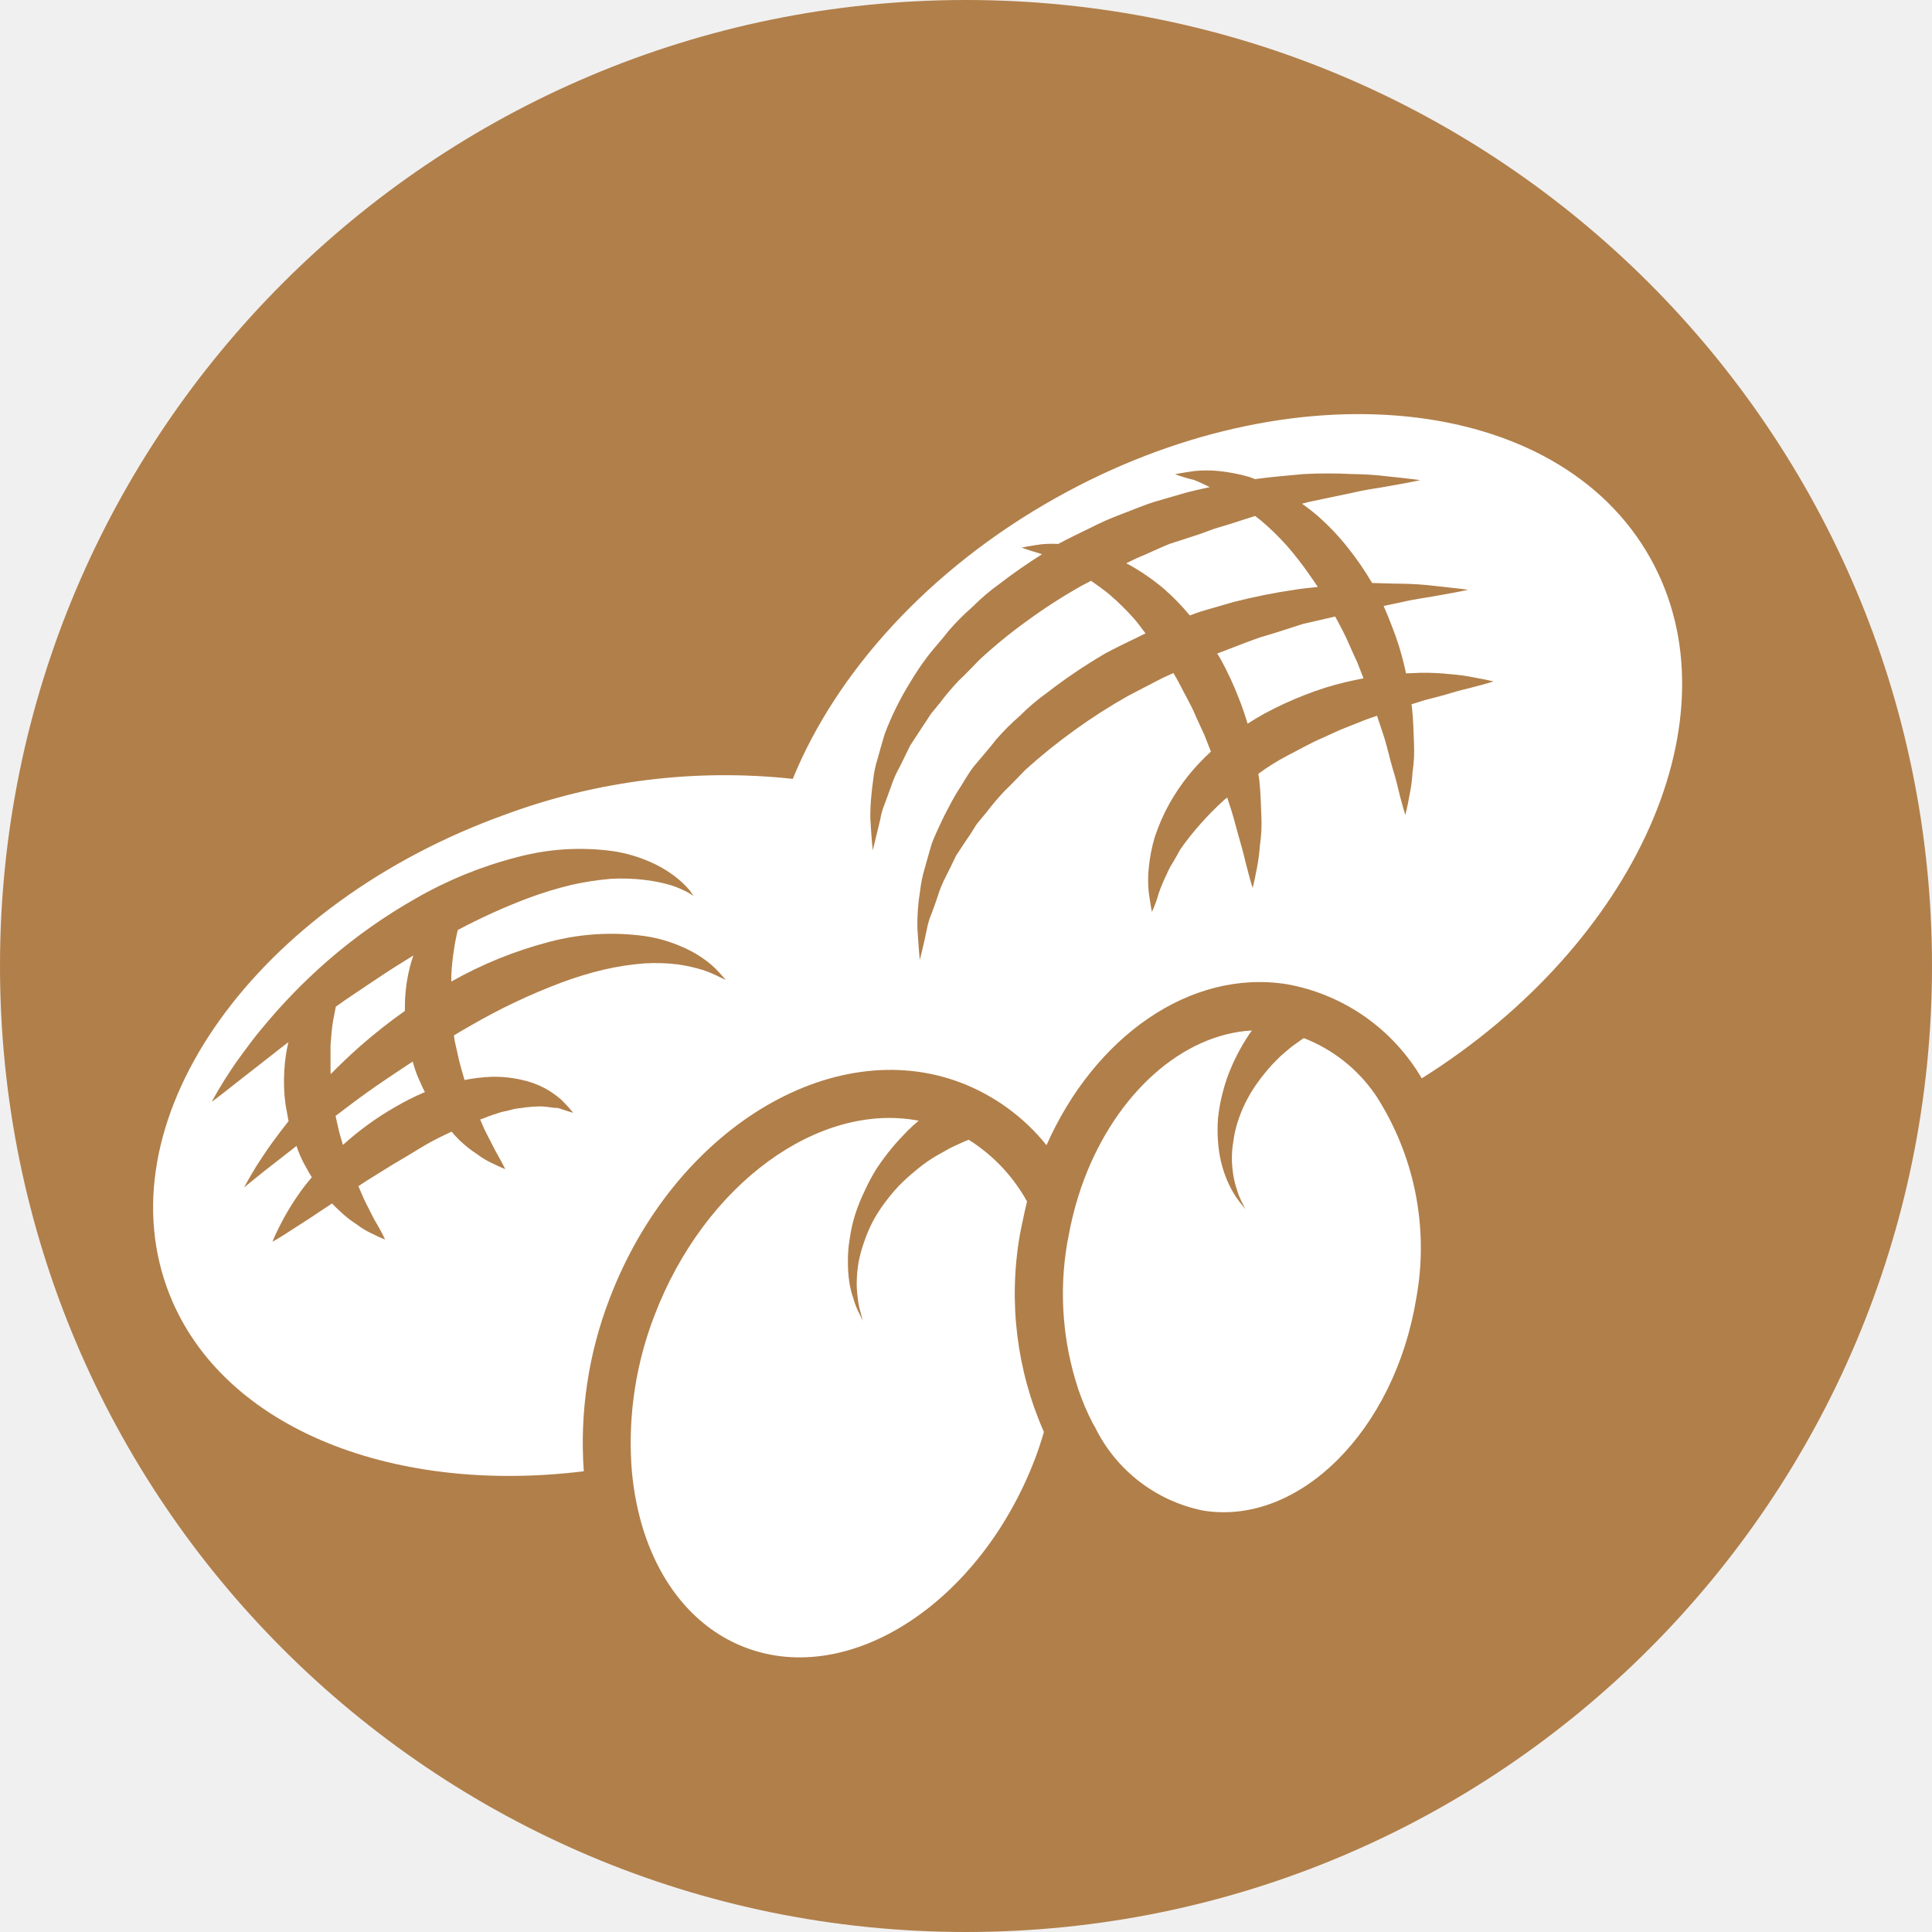
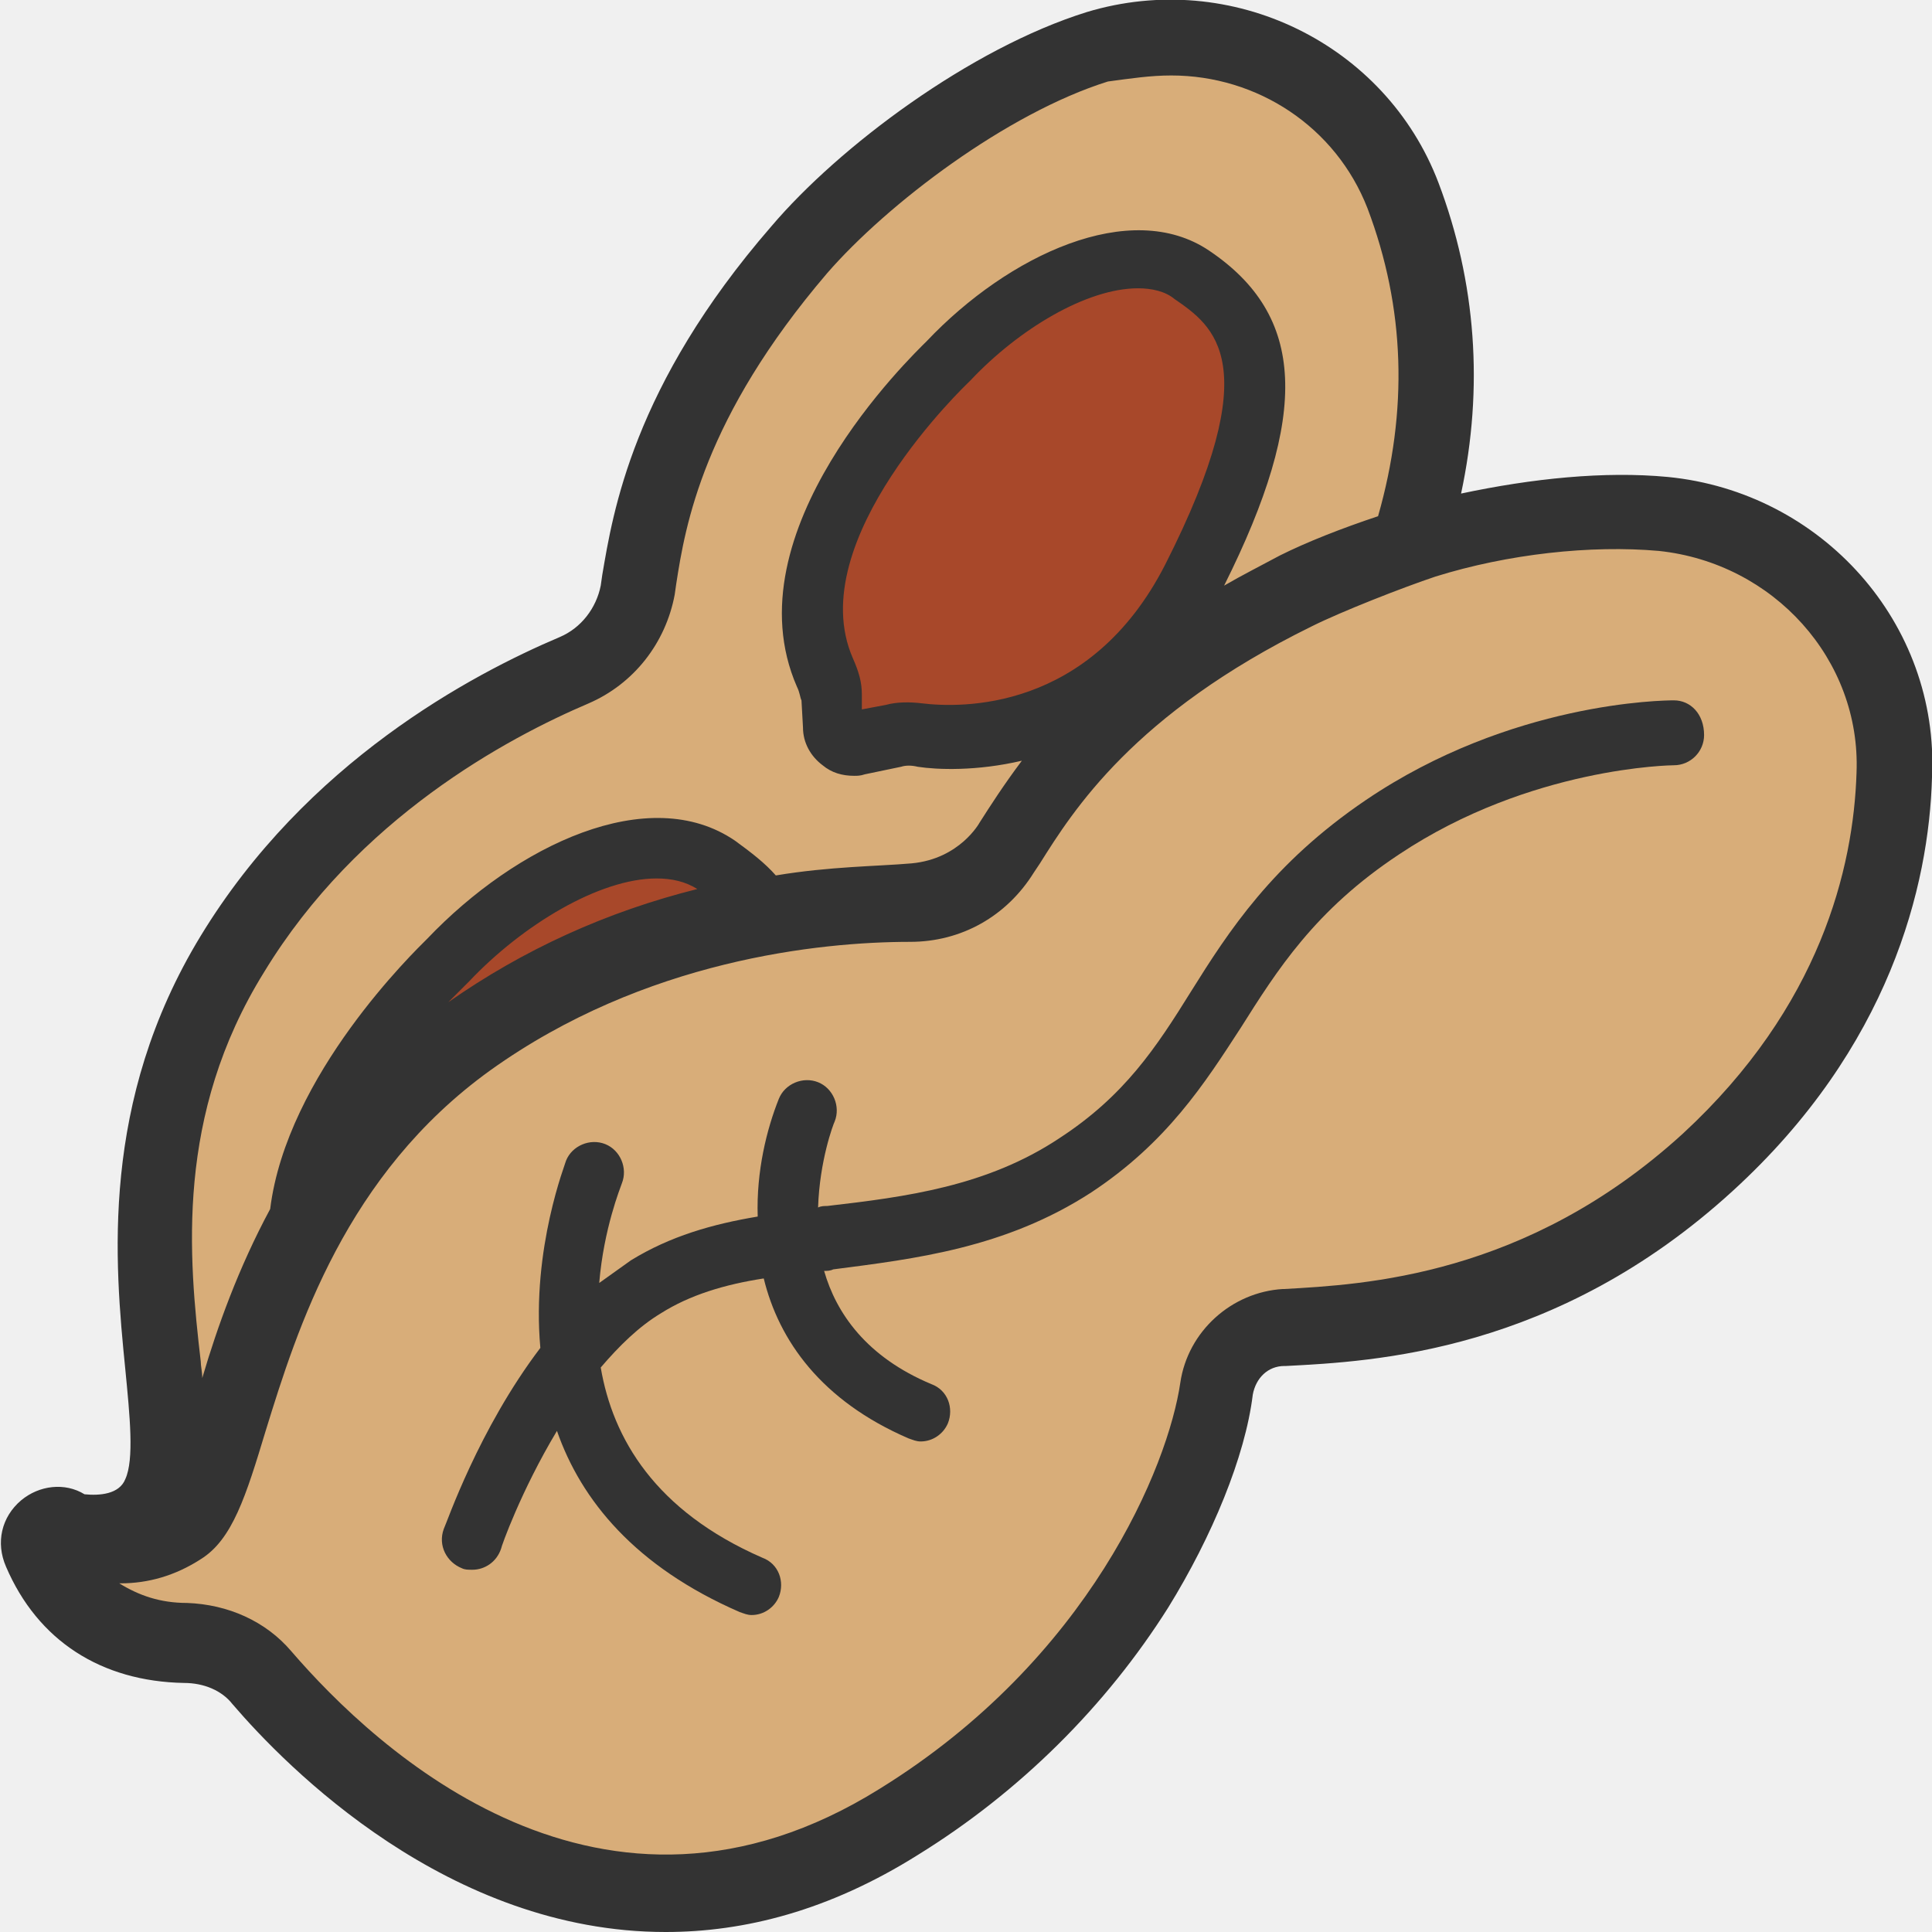
- <svg xmlns="http://www.w3.org/2000/svg" viewBox="0 0 120.76 120.76">
-   <defs>
-     <style>
-       .cls-1 {
-         fill: #b17f4a;
-       }
- 
-       .cls-2 {
-         fill: #fff;
-       }
- 
-       .cls-3 {
-         fill: none;
-       }
-     </style>
-   </defs>
-   <g id="Ebene_2" data-name="Ebene 2">
-     <g id="Ebene_1-2" data-name="Ebene 1">
-       <path class="cls-1" d="M120.76,60.38A60.38,60.38,0,1,1,60.38,0h0A60.39,60.39,0,0,1,120.76,60.38Z" />
-       <path class="cls-2" d="M63.738,77.234c.054-.334.13-.657.2-.984.079-.388.16-.773.257-1.151a10.622,10.622,0,0,0-3.646-3.858c-.174.068-.366.144-.536.229-.22.11-.52.22-.82.4s-.64.34-1,.58a9.378,9.378,0,0,0-1,.75,11.961,11.961,0,0,0-1,.91,11.758,11.758,0,0,0-.9,1.08,8.925,8.925,0,0,0-.76,1.2A9.275,9.275,0,0,0,54,77.66a8.713,8.713,0,0,0-.34,1.26,8.338,8.338,0,0,0-.11,1.18,6.312,6.312,0,0,0,.06,1,4.571,4.571,0,0,0,.14.78c.11.42.18.67.18.67l-.31-.63a4.978,4.978,0,0,1-.28-.76,5.481,5.481,0,0,1-.25-1A7.956,7.956,0,0,1,53,78.87a7.872,7.872,0,0,1,.11-1.43,9.406,9.406,0,0,1,.34-1.52,10.912,10.912,0,0,1,.6-1.49A11.575,11.575,0,0,1,54.82,73a15.378,15.378,0,0,1,.94-1.26c.33-.4.68-.76,1-1.09a8.8,8.8,0,0,1,.663-.6C51.2,68.855,44.053,73.973,40.9,82.244a22.078,22.078,0,0,0-1.44,9.241A17.84,17.84,0,0,0,40.1,95.25c1.108,3.821,3.421,6.569,6.512,7.737,6.531,2.472,14.636-2.815,18.07-11.774.216-.564.4-1.134.568-1.706A21.413,21.413,0,0,1,63.738,77.234Z" />
-       <path class="cls-3" d="M44.25,60.13a7.265,7.265,0,0,0-1.6-.94,8.909,8.909,0,0,0-2.35-.68,15.2,15.2,0,0,0-6,.37,25.669,25.669,0,0,0-6.09,2.468V60.93a14.992,14.992,0,0,1,.16-1.54,12.623,12.623,0,0,1,.245-1.263,37.9,37.9,0,0,1,4.415-2,24.036,24.036,0,0,1,2.69-.82,18.239,18.239,0,0,1,2.47-.38,12.015,12.015,0,0,1,2.12.07,9.644,9.644,0,0,1,1.69.35,7.006,7.006,0,0,1,1,.43l.35.22-.25-.36a5.764,5.764,0,0,0-.85-.81,7.384,7.384,0,0,0-1.6-.95,9.092,9.092,0,0,0-2.34-.68,15.2,15.2,0,0,0-6,.38A25.3,25.3,0,0,0,26,56.15a33.983,33.983,0,0,0-5.52,3.9,35.54,35.54,0,0,0-4.06,4.17c-.55.64-1,1.28-1.41,1.83s-.73,1.07-1,1.48c-.52.84-.78,1.34-.78,1.34s.46-.33,1.22-.94l3.17-2.48c.13-.1.269-.2.4-.305a10.105,10.105,0,0,0-.253,1.765,10.607,10.607,0,0,0,.07,2.1l.18,1c0,.021.013.042.018.063-.368.465-.707.915-1.008,1.327-.41.56-.73,1.07-1,1.48-.52.85-.78,1.35-.78,1.35s.47-.39,1.23-1l2.052-1.6c.049.127.079.261.138.384a6.811,6.811,0,0,0,.43.9c.119.23.251.452.388.671-.252.3-.493.6-.7.889a16.064,16.064,0,0,0-1.35,2.24c-.28.56-.41.9-.41.9s.33-.17.85-.51l.93-.6c.36-.23.77-.49,1.19-.78l.754-.5c.154.16.31.318.476.465a6.56,6.56,0,0,0,1.09.86,4.681,4.681,0,0,0,.91.55,7.823,7.823,0,0,0,.84.38s-.14-.32-.42-.81a9.484,9.484,0,0,1-.48-.88c-.17-.35-.38-.71-.55-1.14-.078-.166-.144-.338-.219-.506l.509-.334,1.61-1c.56-.33,1.12-.66,1.67-1a16.347,16.347,0,0,1,1.69-.91l.342-.162c.166.19.336.376.518.552a7.235,7.235,0,0,0,1.09.86,4.9,4.9,0,0,0,.91.55c.53.26.84.38.84.38s-.15-.32-.43-.81c-.14-.24-.3-.55-.47-.89s-.38-.71-.55-1.13c-.042-.089-.076-.18-.117-.27.369-.141.738-.287,1.117-.4.26-.1.51-.12.75-.19a3.23,3.23,0,0,1,.71-.13,7.53,7.53,0,0,1,1.29-.1c.38.02.69.1,1,.1.59.2.95.3.95.3a9.954,9.954,0,0,0-.76-.83,5.829,5.829,0,0,0-1-.7,5.643,5.643,0,0,0-1.5-.54,7.568,7.568,0,0,0-1.88-.18,10.409,10.409,0,0,0-1.65.2c-.006-.019-.014-.038-.02-.057-.15-.52-.31-1.04-.42-1.59l-.18-.81-.048-.333c.367-.219.735-.438,1.108-.647a37.747,37.747,0,0,1,5.6-2.65,22.128,22.128,0,0,1,2.69-.82,17.019,17.019,0,0,1,2.47-.38,11.317,11.317,0,0,1,2.13.06,10.475,10.475,0,0,1,1.63.37,8.318,8.318,0,0,1,1,.43l.37.17-.28-.31A6.069,6.069,0,0,0,44.25,60.13ZM20.671,67.137c0-.059-.012-.118-.011-.177V65.33c.05-.53.07-1.04.16-1.53.056-.306.113-.588.169-.876.361-.259.731-.52,1.131-.784.88-.58,1.69-1.15,2.58-1.71.375-.236.755-.472,1.136-.707-.079.237-.156.474-.216.717a10.015,10.015,0,0,0-.3,2c-.016.248-.013.5-.012.746A33.8,33.8,0,0,0,22.5,65.4C21.868,65.955,21.264,66.541,20.671,67.137ZM24.69,69.2a18.819,18.819,0,0,0-3.256,2.36c-.125-.421-.254-.85-.344-1.29l-.115-.523.775-.587c.75-.57,1.53-1.13,2.39-1.71.545-.368,1.1-.732,1.654-1.1.019.062.039.125.056.187a6.592,6.592,0,0,0,.37,1c.1.246.217.484.337.721A16.293,16.293,0,0,0,24.69,69.2Z" />
-       <path class="cls-3" d="M90.69,42.14a15.211,15.211,0,0,0-1.87-.09c-.3.013-.619.023-.941.037-.028-.122-.049-.245-.079-.367a17.382,17.382,0,0,0-.8-2.58c-.16-.428-.335-.851-.521-1.268l1.151-.242c.84-.2,1.59-.28,2.2-.4,1.23-.21,1.94-.37,1.94-.37s-.75-.1-2-.23a20.027,20.027,0,0,0-2.27-.15c-.545,0-1.13-.035-1.74-.043a18.549,18.549,0,0,0-1.51-2.2,15.039,15.039,0,0,0-1.9-2c-.31-.269-.635-.519-.969-.756l.439-.114,2.81-.59c.85-.2,1.59-.28,2.2-.4,1.23-.21,1.94-.37,1.94-.37s-.74-.1-2-.23a20.027,20.027,0,0,0-2.27-.15,29.971,29.971,0,0,0-3,0c-.948.088-1.989.172-3.06.317-.121-.044-.238-.1-.36-.137a10.907,10.907,0,0,0-1.92-.37,7.419,7.419,0,0,0-1.49,0c-.78.11-1.23.2-1.23.2a10.492,10.492,0,0,0,1.19.36c.336.131.661.287.984.447-.493.108-.986.216-1.474.343l-2,.58c-.65.21-1.32.49-2,.75a17.788,17.788,0,0,0-2,.88c-.679.329-1.348.649-2,1a7.4,7.4,0,0,0-1.053.022c-.79.11-1.24.21-1.24.21s.44.16,1.19.38c.03.007.061.021.092.03-.909.581-1.8,1.188-2.652,1.85a13.287,13.287,0,0,0-1.66,1.41,15.373,15.373,0,0,0-1.51,1.51c-.45.59-.9,1.06-1.31,1.59a18.249,18.249,0,0,0-1.1,1.64,18.652,18.652,0,0,0-1.6,3.24c-.16.54-.31,1.05-.44,1.54a6.756,6.756,0,0,0-.29,1.42c-.047.287-.075.576-.1.865A12.908,12.908,0,0,0,54.4,51.15c.07,1.28.15,2,.15,2s.18-.7.47-1.93a4.459,4.459,0,0,1,.29-1c.028-.067.052-.147.079-.217.107-.282.209-.57.321-.883a6.619,6.619,0,0,1,.54-1.21c.2-.41.41-.85.64-1.31l.87-1.33c.16-.22.29-.46.46-.69l.54-.66a16.2,16.2,0,0,1,1.15-1.36c.45-.42.87-.87,1.31-1.32a31.176,31.176,0,0,1,3-2.45,33.859,33.859,0,0,1,3.39-2.18L68.2,36.3c.391.276.783.55,1.151.856a16.083,16.083,0,0,1,1.56,1.54c.247.285.46.6.691.893-.17.082-.343.159-.511.247-.68.33-1.35.65-2,1a34.06,34.06,0,0,0-3.67,2.48,13.287,13.287,0,0,0-1.66,1.41,15.373,15.373,0,0,0-1.51,1.51c-.45.59-.89,1.07-1.32,1.59s-.73,1.13-1.09,1.66c-.242.392-.455.8-.668,1.208q-.2.383-.381.772h0c-.194.416-.387.831-.551,1.26-.15.54-.31,1.05-.44,1.54a8.28,8.28,0,0,0-.29,1.42A12.852,12.852,0,0,0,57.34,58c.08,1.28.15,2,.15,2s.19-.69.44-1.9a4.536,4.536,0,0,1,.3-1c.13-.34.26-.71.39-1.1a6.619,6.619,0,0,1,.5-1.21c.21-.41.42-.85.64-1.31l.684-1.026.2-.294c.16-.23.28-.47.45-.7l.55-.66a16.2,16.2,0,0,1,1.15-1.36c.44-.42.86-.87,1.3-1.32a36.171,36.171,0,0,1,6.43-4.63l1.81-.94c.329-.178.674-.323,1.013-.481.106.183.221.36.317.551.37.74.8,1.45,1.11,2.21l.51,1.11c.139.352.27.7.408,1.038-.379.354-.745.722-1.088,1.112a13.334,13.334,0,0,0-1.5,2.13,12.1,12.1,0,0,0-.93,2.13,10.216,10.216,0,0,0-.37,1.93,7.32,7.32,0,0,0,0,1.48c.11.79.2,1.24.2,1.24a7.1,7.1,0,0,0,.42-1.15,11.3,11.3,0,0,1,.53-1.26,4.176,4.176,0,0,1,.38-.71c.15-.25.29-.51.44-.78A16.5,16.5,0,0,1,75,51.54a18.432,18.432,0,0,1,1.54-1.56c.055-.04.112-.088.167-.129.154.47.306.924.423,1.359.17.63.33,1.21.48,1.73s.24.98.35,1.36c.19.76.34,1.2.34,1.2s.11-.44.26-1.22a11.662,11.662,0,0,0,.19-1.43,9.406,9.406,0,0,0,.09-1.88c-.03-.68-.04-1.44-.13-2.23-.016-.125-.04-.249-.058-.374A13.943,13.943,0,0,1,80.47,47.23c.73-.37,1.44-.79,2.2-1.11l1.12-.51,1.11-.44c.391-.166.783-.3,1.17-.431.221.683.457,1.308.61,1.911.16.63.31,1.21.47,1.73s.25.98.35,1.36c.2.76.34,1.2.34,1.2s.12-.44.26-1.23a9.556,9.556,0,0,0,.19-1.43,9.226,9.226,0,0,0,.09-1.87c-.03-.69-.04-1.44-.13-2.23-.006-.053-.017-.1-.024-.157l.834-.263c.63-.16,1.21-.31,1.73-.47s.98-.25,1.36-.36c.76-.19,1.2-.34,1.2-.34s-.44-.11-1.23-.25A10.932,10.932,0,0,0,90.69,42.14Zm-15.6-3.93c-.24.076-.481.169-.723.259a14.631,14.631,0,0,0-1.6-1.649,13.809,13.809,0,0,0-2.14-1.49c-.078-.044-.16-.077-.239-.119.29-.136.572-.29.869-.411.62-.26,1.22-.55,1.83-.8L75,33.38l.9-.33.9-.27,1.649-.528c.144.12.3.223.441.348a16.094,16.094,0,0,1,1.56,1.53,20.736,20.736,0,0,1,1.44,1.86c.167.225.323.462.48.7-.45.046-.9.091-1.37.163a37.709,37.709,0,0,0-3.91.78Zm9.04,4.42a18.64,18.64,0,0,0-2.58.81A21.727,21.727,0,0,0,79,44.62c-.349.192-.688.4-1.024.614-.154-.518-.324-1.032-.526-1.534a20.108,20.108,0,0,0-1.18-2.54c-.061-.106-.131-.2-.194-.309l1.8-.691c.31-.11.6-.23.91-.33l.9-.27L81.44,39l2.014-.465c.306.567.616,1.131.866,1.725.17.38.33.75.5,1.12l.4,1.019C84.858,42.469,84.493,42.543,84.13,42.63Z" />
-       <path class="cls-2" d="M81,36.85c.469-.072.92-.117,1.37-.163-.157-.235-.313-.472-.48-.7a20.736,20.736,0,0,0-1.44-1.86,16.094,16.094,0,0,0-1.56-1.53c-.14-.125-.3-.228-.441-.348L76.8,32.78l-.9.27-.9.33L73.09,34c-.61.25-1.21.54-1.83.8-.3.121-.579.275-.869.411.079.042.161.075.239.119a13.809,13.809,0,0,1,2.14,1.49,14.631,14.631,0,0,1,1.6,1.649c.242-.09.483-.183.723-.259l2-.58A37.709,37.709,0,0,1,81,36.85Z" />
-       <path class="cls-2" d="M84.32,40.26c-.25-.594-.56-1.158-.866-1.725L81.44,39l-1.75.56-.9.27c-.31.1-.6.22-.91.33l-1.8.691c.063.1.133.2.194.309a20.108,20.108,0,0,1,1.18,2.54c.2.5.372,1.016.526,1.534.336-.213.675-.422,1.024-.614a21.727,21.727,0,0,1,2.55-1.18,18.64,18.64,0,0,1,2.58-.81c.363-.087.728-.161,1.094-.231l-.4-1.019C84.65,41.01,84.49,40.64,84.32,40.26Z" />
-       <path class="cls-2" d="M25.308,63.186c0-.249,0-.5.012-.746a10.015,10.015,0,0,1,.3-2c.06-.243.137-.48.216-.717-.381.235-.761.471-1.136.707-.89.56-1.7,1.13-2.58,1.71-.4.264-.77.525-1.131.784-.056.288-.113.57-.169.876-.09.49-.11,1-.16,1.53v1.63c0,.059.009.118.011.177.593-.6,1.2-1.182,1.829-1.737A33.8,33.8,0,0,1,25.308,63.186Z" />
-       <path class="cls-2" d="M25.85,66.54c-.017-.062-.037-.125-.056-.187-.552.365-1.109.729-1.654,1.1-.86.58-1.64,1.14-2.39,1.71l-.775.587.115.523c.09.44.219.869.344,1.29A18.819,18.819,0,0,1,24.69,69.2a16.293,16.293,0,0,1,1.867-.939c-.12-.237-.238-.475-.337-.721A6.592,6.592,0,0,1,25.85,66.54Z" />
-       <path class="cls-2" d="M103.15,34.88C97.37,24.55,80.72,22.87,66,31.12c-7.972,4.468-13.743,10.934-16.447,17.563A39.5,39.5,0,0,0,31.62,50.9C16.06,56.47,6.57,69.73,10.43,80.47c3.1,8.629,13.879,12.992,26.06,11.492A25.05,25.05,0,0,1,38.1,81.178v0C42.1,70.665,51.949,64.607,60.041,67.667a12.685,12.685,0,0,1,5.371,3.914c2.986-6.748,8.955-11.024,15.022-10.063A12.281,12.281,0,0,1,88.4,66.667c.17.234.313.491.47.735C102.29,58.965,108.688,44.751,103.15,34.88ZM45,61.08a8.318,8.318,0,0,0-1-.43,10.475,10.475,0,0,0-1.63-.37,11.317,11.317,0,0,0-2.13-.06,17.019,17.019,0,0,0-2.47.38,22.128,22.128,0,0,0-2.69.82,37.747,37.747,0,0,0-5.6,2.65c-.373.209-.741.428-1.108.647l.048.333.18.81c.11.55.27,1.07.42,1.59.006.019.014.038.02.057a10.409,10.409,0,0,1,1.65-.2,7.568,7.568,0,0,1,1.88.18,5.643,5.643,0,0,1,1.5.54,5.829,5.829,0,0,1,1,.7,9.954,9.954,0,0,1,.76.83s-.36-.1-.95-.3c-.31,0-.62-.08-1-.1a7.53,7.53,0,0,0-1.29.1,3.23,3.23,0,0,0-.71.13c-.24.07-.49.09-.75.19-.379.113-.748.259-1.117.4.041.09.075.181.117.27.17.42.38.79.55,1.13s.33.65.47.89c.28.49.43.81.43.81s-.31-.12-.84-.38a4.9,4.9,0,0,1-.91-.55,7.235,7.235,0,0,1-1.09-.86c-.182-.176-.352-.362-.518-.552l-.342.162a16.347,16.347,0,0,0-1.69.91c-.55.34-1.11.67-1.67,1l-1.61,1-.509.334c.075.168.141.34.219.506.17.43.38.79.55,1.14a9.484,9.484,0,0,0,.48.88c.28.49.42.81.42.81a7.823,7.823,0,0,1-.84-.38,4.681,4.681,0,0,1-.91-.55,6.56,6.56,0,0,1-1.09-.86c-.166-.147-.322-.3-.476-.465l-.754.5c-.42.29-.83.55-1.19.78l-.93.6c-.52.34-.85.51-.85.51s.13-.34.41-.9a16.064,16.064,0,0,1,1.35-2.24c.205-.291.446-.586.7-.889-.137-.219-.269-.441-.388-.671a6.811,6.811,0,0,1-.43-.9c-.059-.123-.089-.257-.138-.384l-2.052,1.6c-.76.61-1.23,1-1.23,1s.26-.5.78-1.35c.27-.41.59-.92,1-1.48.3-.412.64-.862,1.008-1.327,0-.021-.013-.042-.018-.063l-.18-1a10.607,10.607,0,0,1-.07-2.1,10.105,10.105,0,0,1,.253-1.765c-.134.1-.273.208-.4.305l-3.17,2.48c-.76.61-1.22.94-1.22.94s.26-.5.78-1.34c.27-.41.59-.93,1-1.48s.86-1.19,1.41-1.83a35.54,35.54,0,0,1,4.06-4.17A33.983,33.983,0,0,1,26,56.15a25.3,25.3,0,0,1,6.31-2.57,15.2,15.2,0,0,1,6-.38,9.092,9.092,0,0,1,2.34.68,7.384,7.384,0,0,1,1.6.95,5.764,5.764,0,0,1,.85.81l.25.36L43,55.78a7.006,7.006,0,0,0-1-.43A9.644,9.644,0,0,0,40.31,55a12.015,12.015,0,0,0-2.12-.07,18.239,18.239,0,0,0-2.47.38,24.036,24.036,0,0,0-2.69.82,37.9,37.9,0,0,0-4.415,2,12.623,12.623,0,0,0-.245,1.263,14.992,14.992,0,0,0-.16,1.54v.418A25.669,25.669,0,0,1,34.3,58.88a15.2,15.2,0,0,1,6-.37,8.909,8.909,0,0,1,2.35.68,7.265,7.265,0,0,1,1.6.94,6.069,6.069,0,0,1,.84.81l.28.31ZM92.15,42.93c-.38.11-.84.2-1.36.36s-1.1.31-1.73.47l-.834.263c.007.052.018.1.024.157.09.79.1,1.54.13,2.23a9.226,9.226,0,0,1-.09,1.87,9.556,9.556,0,0,1-.19,1.43c-.14.79-.26,1.23-.26,1.23s-.14-.44-.34-1.2c-.1-.38-.19-.84-.35-1.36s-.31-1.1-.47-1.73c-.153-.6-.389-1.228-.61-1.911-.387.13-.779.265-1.17.431l-1.11.44-1.12.51c-.76.32-1.47.74-2.2,1.11a13.943,13.943,0,0,0-1.818,1.136c.018.125.042.249.058.374.09.79.1,1.55.13,2.23a9.406,9.406,0,0,1-.09,1.88,11.662,11.662,0,0,1-.19,1.43c-.15.78-.26,1.22-.26,1.22s-.15-.44-.34-1.2c-.11-.38-.2-.84-.35-1.36s-.31-1.1-.48-1.73c-.117-.435-.269-.889-.423-1.359-.055.041-.112.089-.167.129A18.432,18.432,0,0,0,75,51.54a16.5,16.5,0,0,0-1.23,1.56c-.15.27-.29.53-.44.78a4.176,4.176,0,0,0-.38.71,11.3,11.3,0,0,0-.53,1.26A7.1,7.1,0,0,1,72,57s-.09-.45-.2-1.24a7.32,7.32,0,0,1,0-1.48,10.216,10.216,0,0,1,.37-1.93,12.1,12.1,0,0,1,.93-2.13,13.334,13.334,0,0,1,1.5-2.13c.343-.39.709-.758,1.088-1.112-.138-.343-.269-.686-.408-1.038l-.51-1.11c-.31-.76-.74-1.47-1.11-2.21-.1-.191-.211-.368-.317-.551-.339.158-.684.3-1.013.481l-1.81.94a36.171,36.171,0,0,0-6.43,4.63c-.44.45-.86.9-1.3,1.32a16.2,16.2,0,0,0-1.15,1.36l-.55.66c-.17.23-.29.47-.45.7l-.2.294L59.76,53.48c-.22.46-.43.9-.64,1.31a6.619,6.619,0,0,0-.5,1.21c-.13.39-.26.76-.39,1.1a4.536,4.536,0,0,0-.3,1c-.25,1.21-.44,1.9-.44,1.9s-.07-.72-.15-2a12.852,12.852,0,0,1,.17-2.31,8.28,8.28,0,0,1,.29-1.42c.13-.49.29-1,.44-1.54.164-.429.357-.844.551-1.26h0q.181-.39.381-.772c.213-.408.426-.816.668-1.208.36-.53.66-1.14,1.09-1.66s.87-1,1.32-1.59a15.373,15.373,0,0,1,1.51-1.51,13.287,13.287,0,0,1,1.66-1.41,34.06,34.06,0,0,1,3.67-2.48c.65-.35,1.32-.67,2-1,.168-.088.341-.165.511-.247-.231-.3-.444-.608-.691-.893a16.083,16.083,0,0,0-1.56-1.54c-.368-.306-.76-.58-1.151-.856l-.589.306a33.859,33.859,0,0,0-3.39,2.18,31.176,31.176,0,0,0-3,2.45c-.44.45-.86.9-1.31,1.32a16.2,16.2,0,0,0-1.15,1.36l-.54.66c-.17.23-.3.47-.46.69l-.87,1.33c-.23.46-.44.9-.64,1.31a6.619,6.619,0,0,0-.54,1.21c-.112.313-.214.6-.321.883-.027.07-.051.15-.079.217a4.459,4.459,0,0,0-.29,1c-.29,1.23-.47,1.93-.47,1.93s-.08-.72-.15-2a12.908,12.908,0,0,1,.067-1.445c.028-.289.056-.578.1-.865a6.756,6.756,0,0,1,.29-1.42c.13-.49.28-1,.44-1.54a18.652,18.652,0,0,1,1.6-3.24A18.249,18.249,0,0,1,58,41c.41-.53.86-1,1.31-1.59a15.373,15.373,0,0,1,1.51-1.51,13.287,13.287,0,0,1,1.66-1.41c.852-.662,1.743-1.269,2.652-1.85-.031-.009-.062-.023-.092-.03-.75-.22-1.19-.38-1.19-.38s.45-.1,1.24-.21A7.4,7.4,0,0,1,66.143,34c.649-.349,1.318-.669,2-1a17.788,17.788,0,0,1,2-.88c.68-.26,1.35-.54,2-.75l2-.58c.488-.127.981-.235,1.474-.343-.323-.16-.648-.316-.984-.447a10.492,10.492,0,0,1-1.19-.36s.45-.09,1.23-.2a7.419,7.419,0,0,1,1.49,0,10.907,10.907,0,0,1,1.92.37c.122.04.239.093.36.137,1.071-.145,2.112-.229,3.06-.317a29.971,29.971,0,0,1,3,0,20.027,20.027,0,0,1,2.27.15c1.26.13,2,.23,2,.23s-.71.16-1.94.37c-.61.12-1.35.2-2.2.4l-2.81.59-.439.114c.334.237.659.487.969.756a15.039,15.039,0,0,1,1.9,2,18.549,18.549,0,0,1,1.51,2.2c.61.008,1.195.043,1.74.043a20.027,20.027,0,0,1,2.27.15c1.25.13,2,.23,2,.23s-.71.16-1.94.37c-.61.12-1.36.2-2.2.4l-1.151.242c.186.417.361.84.521,1.268a17.382,17.382,0,0,1,.8,2.58c.03.122.051.245.079.367.322-.014.64-.024.941-.037a15.211,15.211,0,0,1,1.87.09,10.932,10.932,0,0,1,1.43.2c.79.14,1.23.25,1.23.25S92.91,42.74,92.15,42.93Z" />
-       <path class="cls-2" d="M86.267,68.9c-.1-.156-.192-.325-.3-.475a9.676,9.676,0,0,0-4.472-3.538c-.1.063-.2.129-.284.195-.17.13-.4.27-.63.47s-.49.4-.73.65a9.613,9.613,0,0,0-.74.81,11.729,11.729,0,0,0-.71.95A8.8,8.8,0,0,0,77.81,69a8.97,8.97,0,0,0-.46,1.16,7.1,7.1,0,0,0-.26,1.18A6.308,6.308,0,0,0,77,72.52a6.845,6.845,0,0,0,.1,1,5.649,5.649,0,0,0,.22.86,4.193,4.193,0,0,0,.25.65l.27.55-.38-.48a4.814,4.814,0,0,1-.4-.6,6.783,6.783,0,0,1-.41-.85,7.313,7.313,0,0,1-.34-1.08,8.119,8.119,0,0,1-.18-1.26,9.082,9.082,0,0,1,0-1.38,10.049,10.049,0,0,1,.24-1.42,11.488,11.488,0,0,1,.42-1.38,12.864,12.864,0,0,1,1.25-2.42c.066-.108.141-.2.213-.3-4.372.241-8.478,3.952-10.5,9.333-.128.338-.245.684-.355,1.035a20.368,20.368,0,0,0-.617,2.536c-.024.133-.056.262-.078.4a18.94,18.94,0,0,0,.693,9.113,15.131,15.131,0,0,0,.921,2.163c.038.07.081.132.119.2a9.634,9.634,0,0,0,6.8,5.235c5.963.941,11.923-5,13.285-13.253A17.543,17.543,0,0,0,86.267,68.9Z" />
-     </g>
+ <svg xmlns="http://www.w3.org/2000/svg" version="1.1" id="Ebene_2_00000102541461474762501740000008677821817617256375_" x="0px" y="0px" viewBox="0 0 128 128" style="enable-background:new 0 0 128 128;" xml:space="preserve">
+   <style type="text/css">
+ 	.st0{fill:#D8AD79;}
+ 	.st1{fill:#A8482A;}
+ 	.st2{fill:#333333;}
+ </style>
+   <path class="st0" d="M110.2,34.1c-5.1-0.5-11.4,0.5-17,2.1c2.9-8.7,2.2-16.6-0.3-23.3C89.9,5,81.1,0.7,72.8,3.2  c-7,2.1-15.2,8.1-19.8,13.4c-9.2,10.7-10.1,18.7-10.7,22.5c-0.4,2.4-1.9,4.4-4.2,5.3c-5.7,2.4-16,8-22.7,18.8  C5.7,78.6,13,93.3,10.5,98.9c-1,2.2-3.3,2.7-5.8,2.4c-0.1-0.1-0.2-0.1-0.4-0.2c-1-0.7-2.2,0.4-1.8,1.5c1.2,2.8,3.9,6.1,9.6,6.2  c2,0,3.8,0.8,5.1,2.3c5.7,6.7,22,22.2,42.2,9.6c14.8-9.2,20.2-22.9,21-28.7c0.3-2.2,2.1-4,4.4-4.1c5.5-0.3,17-0.8,28.1-10.9  c8.7-8,12.1-17.2,12.4-25.7C125.9,42.4,119.2,35,110.2,34.1z" />
+   <g>
+     <path class="st1" d="M47.5,57.3c-4.8-3.3-12.9,1.2-17.8,6.3c0,0-9.3,8.6-9.9,17.4c2.4-4.6,5.8-9.2,11.1-12.9   c6.6-4.7,13.6-7,19.6-8.1C49.7,58.9,48.7,58.1,47.5,57.3z" />
+     <path class="st1" d="M78.9,18.2c-4.4-3-11.7,1-16.1,5.7c0,0-12.2,11.3-8.2,20.6c0.2,0.5,0.4,1.1,0.4,1.6l0.1,1.9   c0,0.8,0.8,1.4,1.6,1.2l2.4-0.5c0.6-0.1,1.2-0.1,1.8-0.1c2.9,0.4,12.6,0.6,18.2-10.3C85.6,25.4,83.3,21.2,78.9,18.2z" />
+   </g>
+   <g>
+     <path class="st2" d="M110.5,31.6c-4.2-0.4-9,0.1-13.7,1.1c1.5-7,1-14-1.5-20.6C91.8,2.9,81.6-2.1,72,0.8C64.3,3.2,55.6,9.7,51.1,15   c-9.2,10.6-10.5,19-11.2,23.1l-0.1,0.7c-0.3,1.5-1.3,2.8-2.7,3.4c-5.9,2.5-16.8,8.3-23.8,19.8c-6.7,11-5.7,21.7-5,28.7   c0.3,3.1,0.6,6,0,7.3c-0.4,1-1.7,1.1-2.7,1c-1.3-0.8-3-0.6-4.2,0.4c-1.3,1.1-1.7,2.8-1,4.4c2.1,4.9,6.3,7.6,11.8,7.7   c1.3,0,2.5,0.5,3.2,1.4C19,117.1,29.7,128,44.1,128c5.2,0,10.8-1.4,16.7-5.1c6.8-4.2,12.5-9.9,16.6-16.4c2.9-4.7,5.1-10,5.6-14.1   c0.2-1.1,1-1.9,2.1-1.9h0.1c5.8-0.3,17.9-0.9,29.6-11.6c10.4-9.5,13-20.2,13.2-27.4C128.5,41.3,120.7,32.6,110.5,31.6z M17.5,64.4   c6.2-10.2,16.1-15.5,21.5-17.8c3-1.3,5.1-4,5.7-7.2l0.1-0.7c0.6-3.9,1.8-11,10-20.6c4-4.6,11.9-10.6,18.6-12.7   C74.9,5.2,76.2,5,77.6,5c5.7,0,10.9,3.4,13,8.8c2.5,6.6,2.7,13.4,0.7,20.4c-2.4,0.8-4.7,1.7-6.5,2.6c-1.3,0.7-2.5,1.3-3.7,2   c5.7-11.4,5.4-17.9-1-22.2c-5.2-3.5-13.3,0.3-18.7,6c-1,1-13.1,12.6-8.6,22.9c0.2,0.4,0.2,0.7,0.3,0.9l0.1,1.8c0,1,0.5,1.9,1.3,2.5   c0.6,0.5,1.3,0.7,2.1,0.7c0.2,0,0.4,0,0.7-0.1l2.4-0.5c0.3-0.1,0.7-0.1,1.1,0c1.3,0.2,3.9,0.3,6.9-0.4c-1.2,1.6-2.1,3-2.8,4.1   c0,0-1.3,2.4-4.5,2.7c-2.3,0.2-5.4,0.2-9,0.8c-0.7-0.8-1.6-1.5-2.7-2.3C43,51.8,34.2,56,28.3,62.2c-0.8,0.8-9.3,9-10.4,17.9   c-2.1,3.9-3.5,7.8-4.5,11.2c0-0.4-0.1-0.8-0.1-1.1C12.5,83.3,11.6,73.9,17.5,64.4z M29.7,66.4c0.8-0.8,1.3-1.3,1.3-1.3l0.1-0.1   c3.5-3.7,8.6-6.8,12.4-6.8c1,0,1.9,0.2,2.7,0.7C40.2,60.4,34.7,62.9,29.7,66.4z M57.1,47v-1c0-0.8-0.2-1.5-0.6-2.4   c-3.4-7.8,7.6-18.2,7.7-18.3l0.1-0.1c3.2-3.4,7.7-6.1,11.1-6.1c0.9,0,1.8,0.2,2.4,0.7c2.6,1.8,6.2,4.2-0.6,17.6   c-5,9.8-13.6,9.5-16.1,9.2c-0.8-0.1-1.7-0.1-2.4,0.1L57.1,47z M111.5,75.1c-10.4,9.5-21.2,10-26.4,10.3H85   c-3.4,0.2-6.3,2.8-6.8,6.2c-0.8,5.5-6,18.3-19.9,26.9c-18.4,11.5-33.4-2.6-39-9.1c-1.7-2-4.2-3.1-6.9-3.2c-1.8,0-3.2-0.5-4.5-1.3   h0.1c1.8,0,3.6-0.5,5.3-1.6c2.1-1.3,3-4.2,4.3-8.5c2.1-6.8,5.3-17,14.9-23.9c10.2-7.3,21.8-8.5,27.8-8.5c3.4,0,6.4-1.7,8.2-4.6   l0.4-0.6c2.2-3.5,6.2-9.9,18-15.7c2-1,6.1-2.6,8.2-3.3c4.8-1.5,10.3-2.1,14.8-1.7c7.6,0.8,13.4,7.2,13.1,14.7   C122.8,57.5,120.6,66.7,111.5,75.1z" />
+     <path class="st2" d="M110.9,46.4C110.9,46.4,110.8,46.4,110.9,46.4c-0.7,0-10.8,0.1-20.4,6.6c-6.2,4.2-9.1,8.7-11.6,12.7   c-2.3,3.7-4.4,6.9-8.7,9.7c-4.8,3.2-10.2,3.9-15.4,4.5c-0.2,0-0.4,0-0.6,0.1c0.1-3.1,1-5.5,1.1-5.7c0.4-1-0.1-2.2-1.1-2.6   c-1-0.4-2.2,0.1-2.6,1.1c-0.8,2-1.5,4.8-1.4,7.8c-3,0.5-5.8,1.3-8.4,2.9c-0.7,0.5-1.4,1-2.1,1.5c0.3-3.6,1.4-6.3,1.5-6.6   c0.4-1-0.1-2.2-1.1-2.6c-1-0.4-2.2,0.1-2.6,1.1c0,0.1-2.3,5.8-1.7,12.4c-4.1,5.4-6.2,11.6-6.4,12c-0.4,1.1,0.2,2.2,1.2,2.6   c0.2,0.1,0.4,0.1,0.7,0.1c0.8,0,1.6-0.5,1.9-1.4c0-0.1,1.3-3.8,3.7-7.8c1.6,4.6,5.2,9,12.1,12c0.3,0.1,0.5,0.2,0.8,0.2   c0.8,0,1.5-0.5,1.8-1.2c0.4-1,0-2.2-1.1-2.6c-7.1-3.1-9.9-7.9-10.7-12.6c1.2-1.4,2.5-2.7,4-3.6c1.9-1.2,4.2-1.9,6.8-2.3   c1,4.1,3.8,8.1,9.6,10.6c0.3,0.1,0.5,0.2,0.8,0.2c0.8,0,1.5-0.5,1.8-1.2c0.4-1,0-2.2-1.1-2.6c-4.3-1.8-6.3-4.7-7.1-7.5   c0.2,0,0.4,0,0.6-0.1c5.4-0.7,11.4-1.4,17.1-5.1c5-3.3,7.5-7.2,9.9-10.9c2.4-3.8,4.9-7.8,10.5-11.5c8.7-5.8,18.1-5.9,18.2-5.9l0,0   c1.1,0,2-0.9,2-2C112.9,47.3,112,46.4,110.9,46.4z" />
  </g>
</svg>
